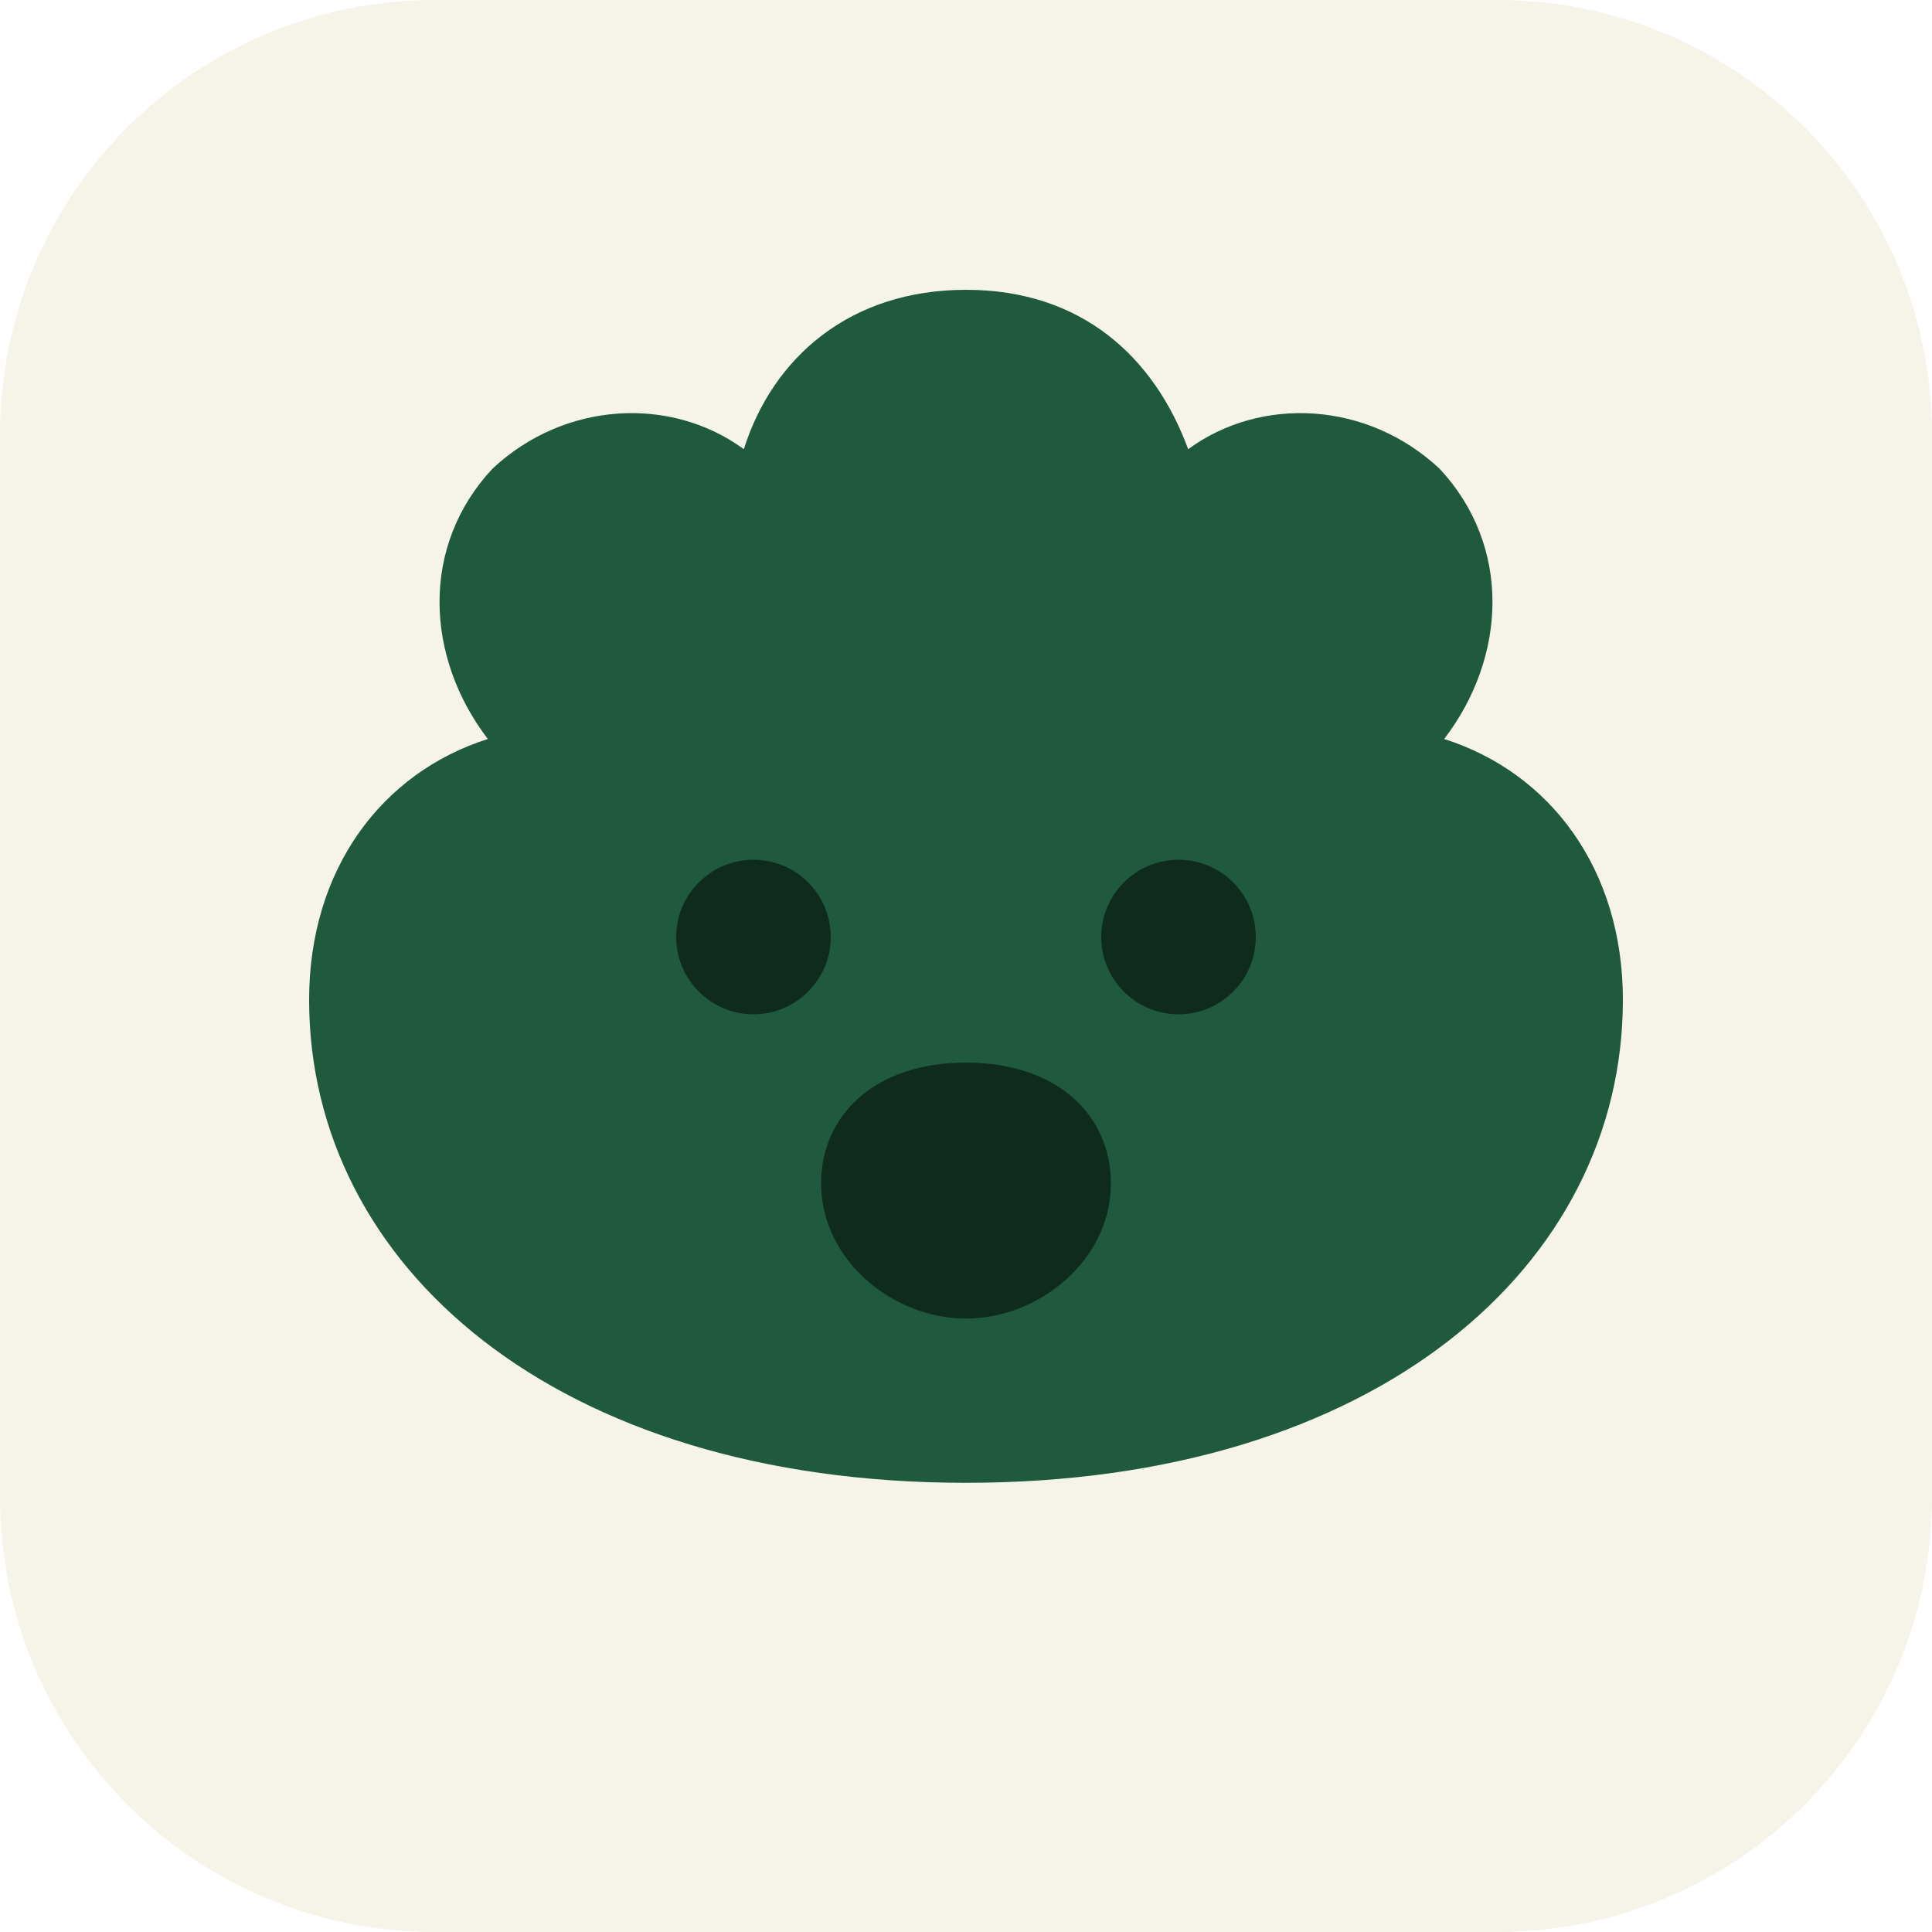
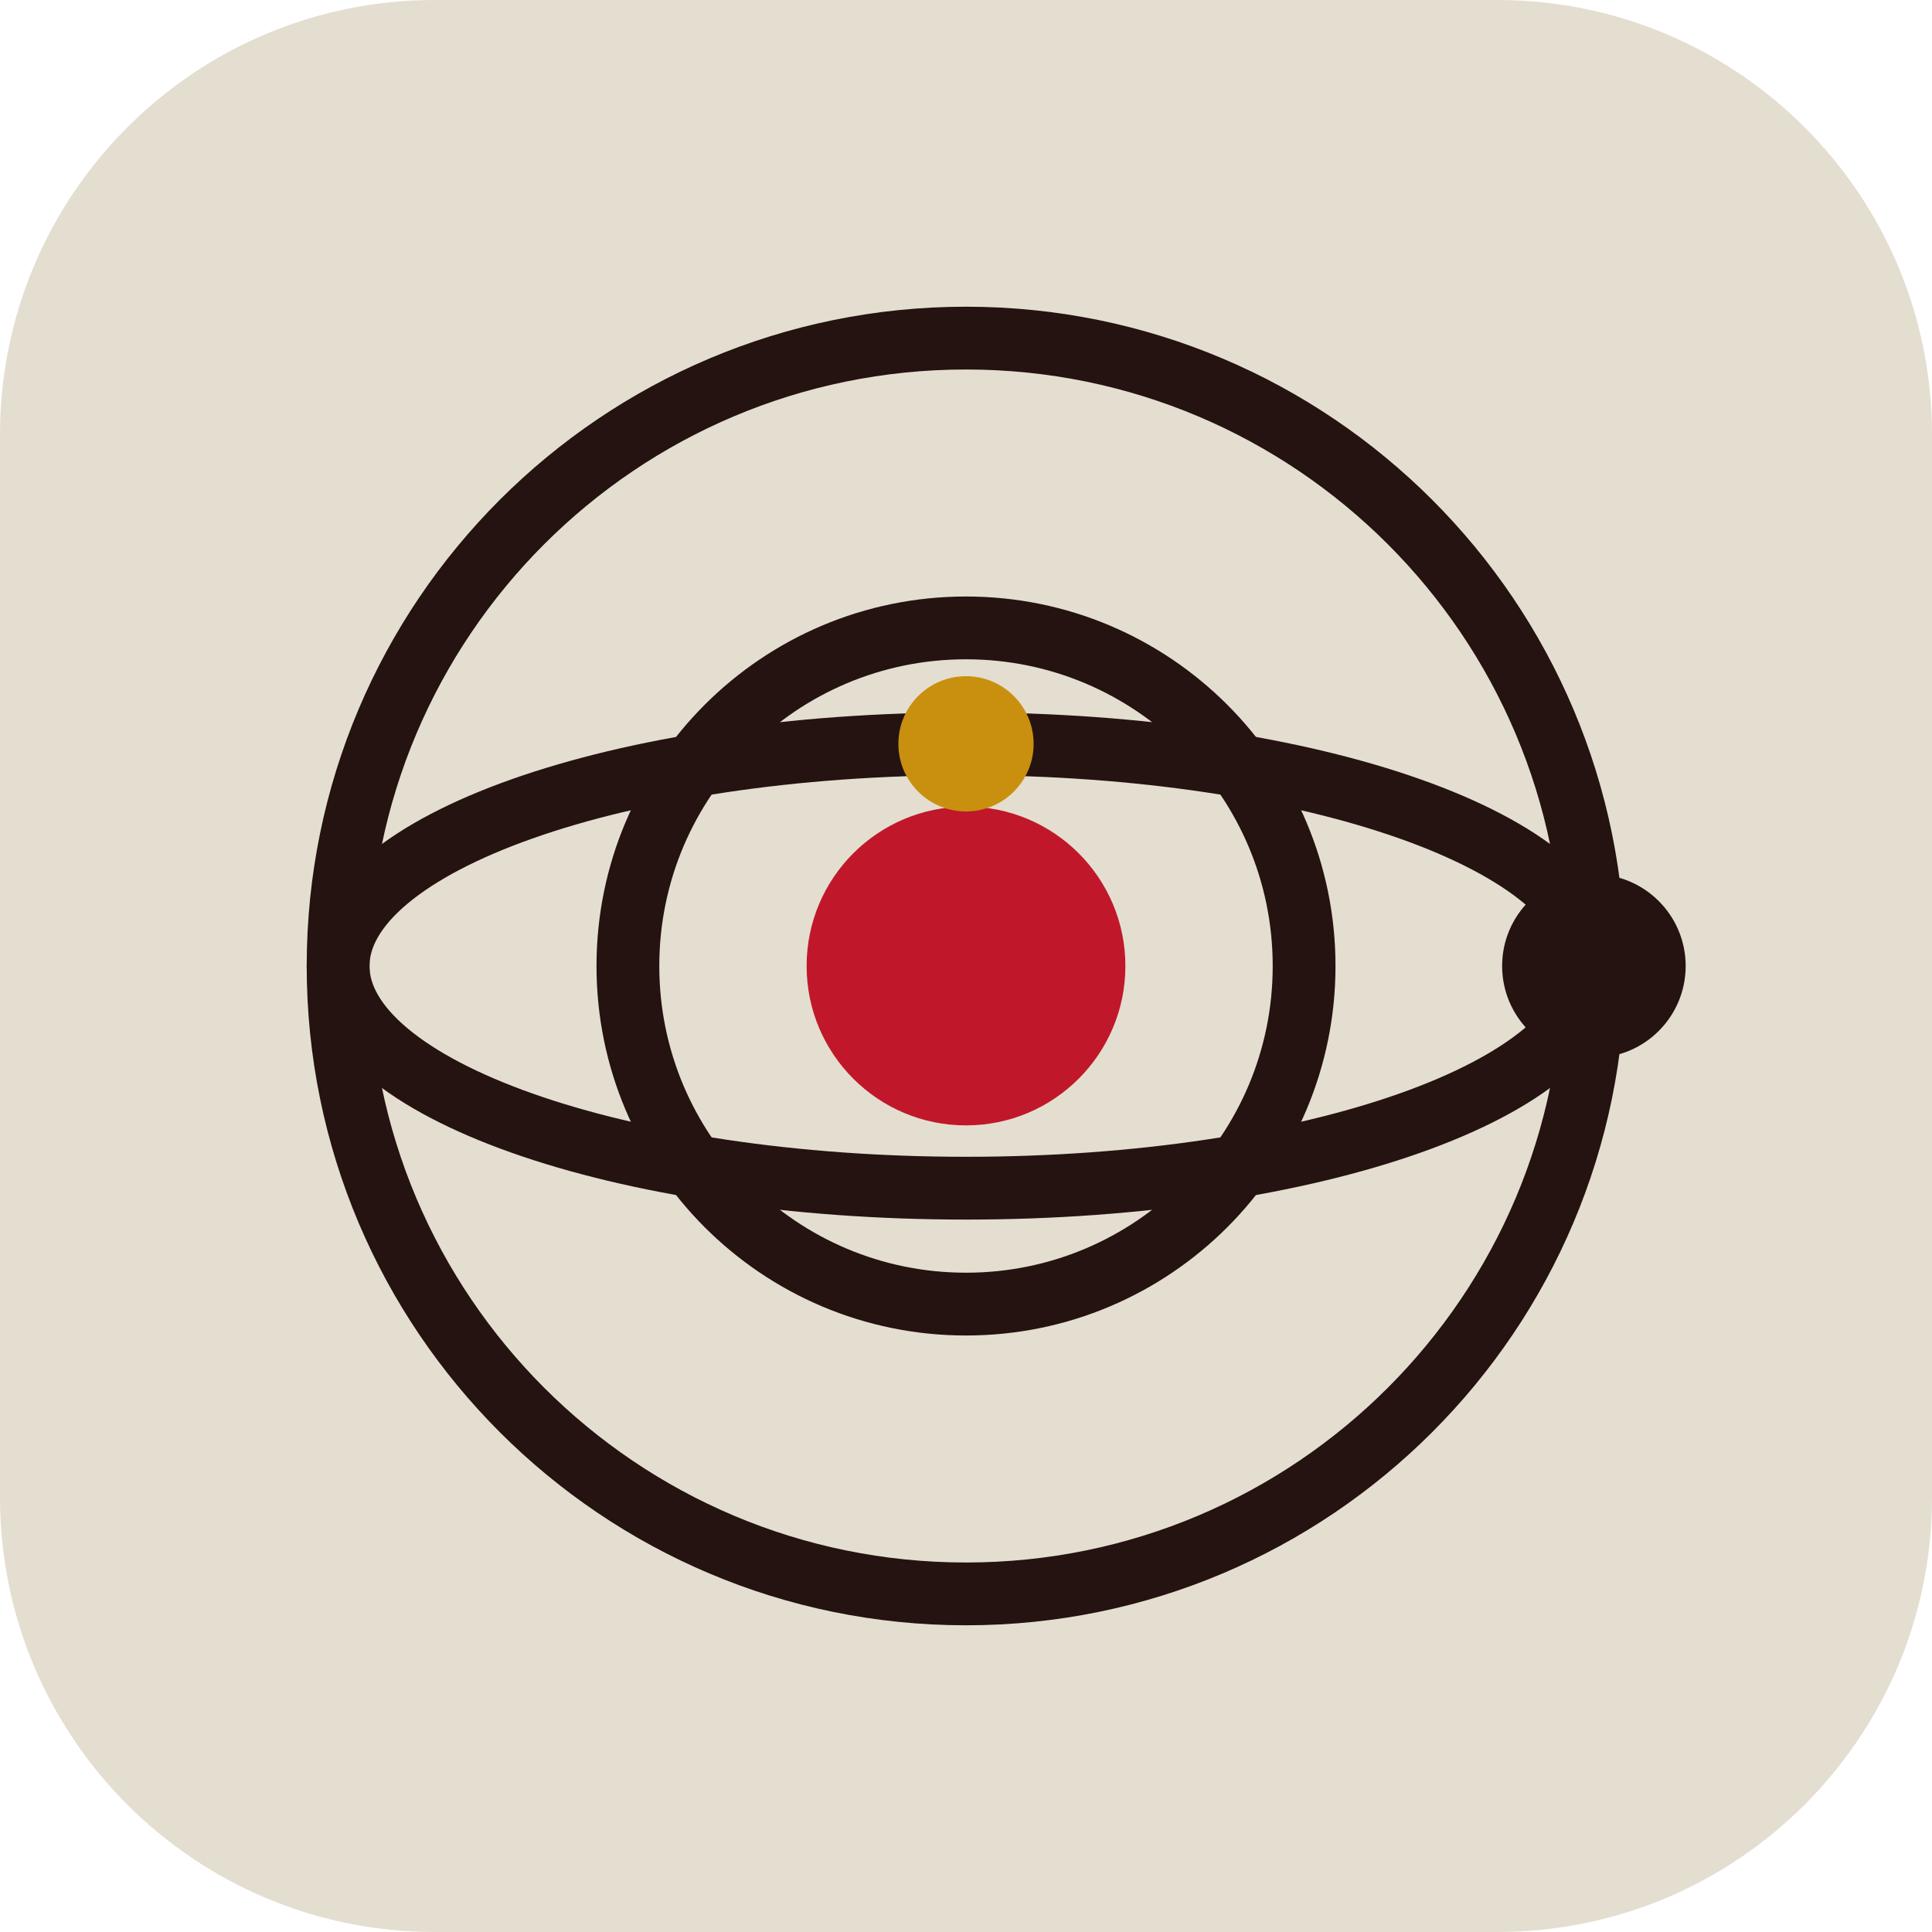
<svg xmlns="http://www.w3.org/2000/svg" viewBox="0 0 40 40">
-   <rect width="40" height="40" rx="9" fill="#f6f3e9" />
-   <path d="M20 6c-2.4 0-4 1.4-4.6 3.3C13.9 8.2 11.7 8.3 10.2 9.7c-1.5 1.6-1.4 3.9-.1 5.6C7.9 16 6.4 18 6.4 20.7c0 5.5 5.1 10 13.6 10s13.6-4.5 13.6-10c0-2.7-1.5-4.7-3.7-5.4 1.3-1.7 1.4-4 -.1-5.6-1.5-1.4-3.7-1.5-5.2-.4C23.9 7.4 22.4 6 20 6Z" fill="#1f5a3f" />
-   <circle cx="15.6" cy="19.4" r="1.6" fill="#0f2b1e" />
-   <circle cx="24.4" cy="19.4" r="1.6" fill="#0f2b1e" />
-   <path d="M20 22c1.9 0 3 1.1 3 2.5 0 1.6-1.5 2.8-3 2.8s-3-1.2-3-2.8C17 23.1 18.1 22 20 22Z" fill="#0f2b1e" />
+   <rect width="40" height="40" rx="9" fill="#e4ded0" />
+   <g fill="none" stroke="#241310" stroke-width="1.3">
+     <circle cx="20" cy="20" r="13" />
+     <ellipse cx="20" cy="20" rx="13" ry="4.6" />
+     <circle cx="20" cy="20" r="7" />
+   </g>
+   <circle cx="20" cy="20" r="3.3" fill="#c0182a" />
+   <circle cx="33" cy="20" r="1.9" fill="#241310" />
+   <circle cx="20" cy="15.4" r="1.4" fill="#c9900f" />
</svg>
